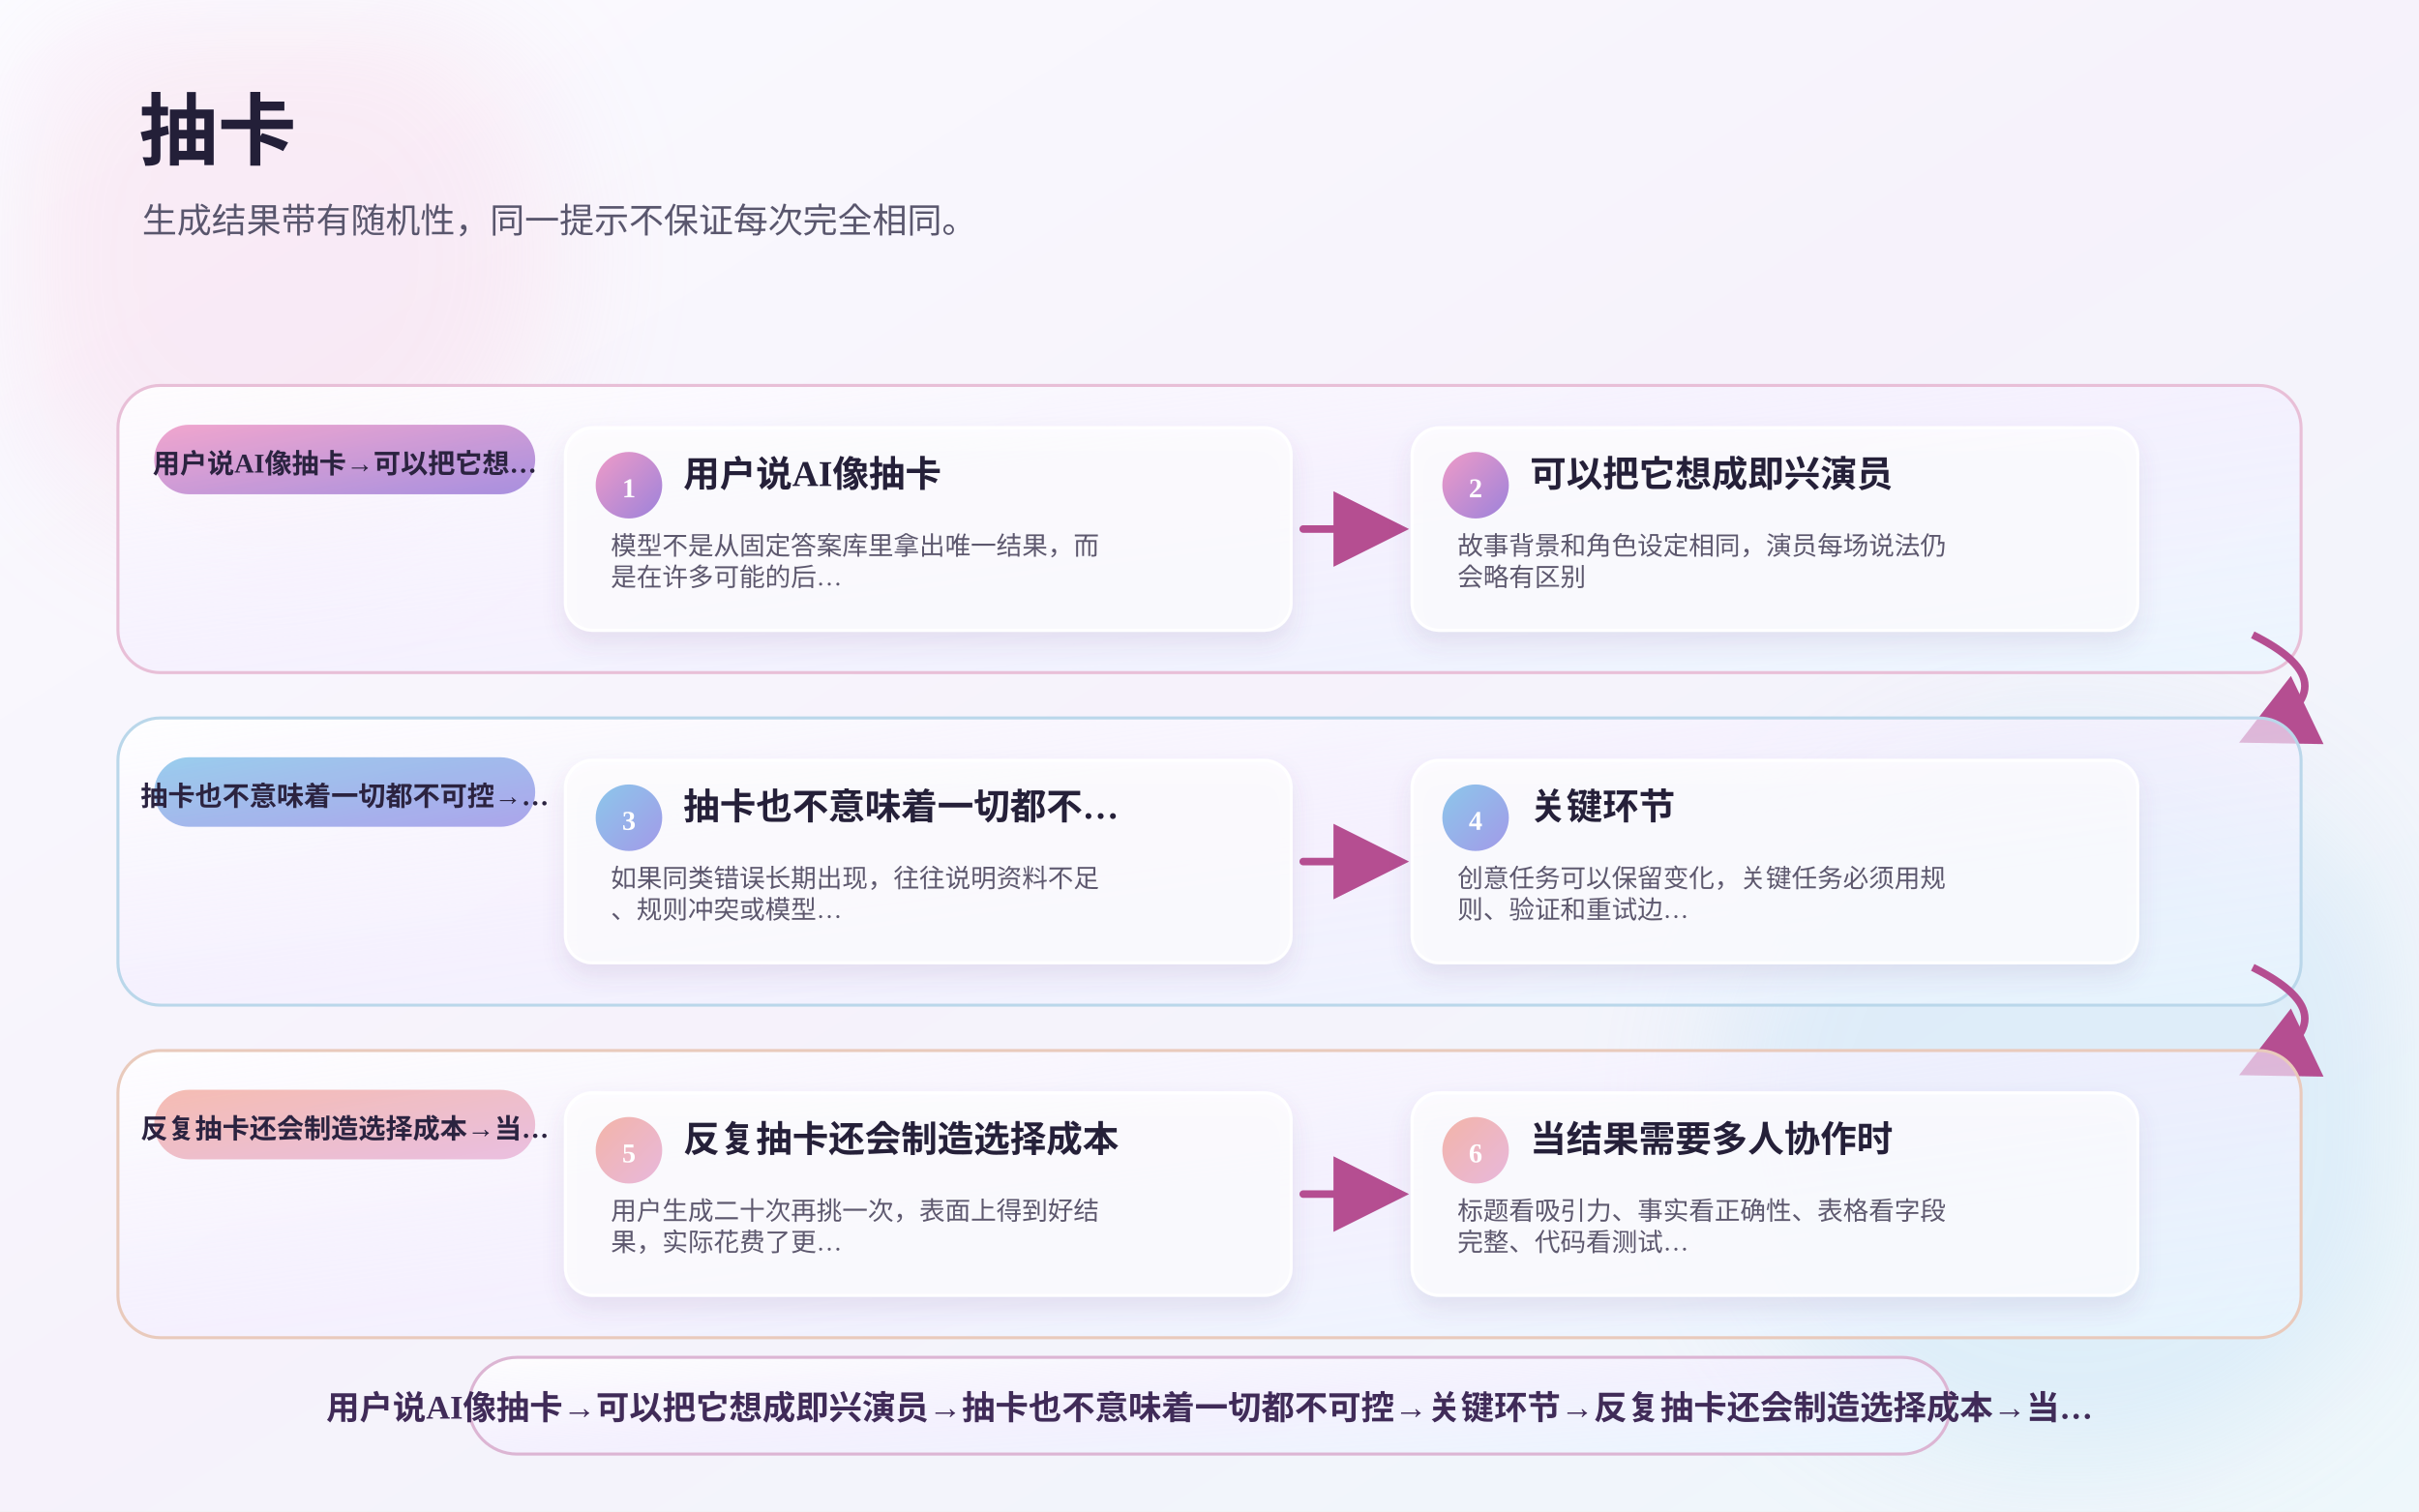
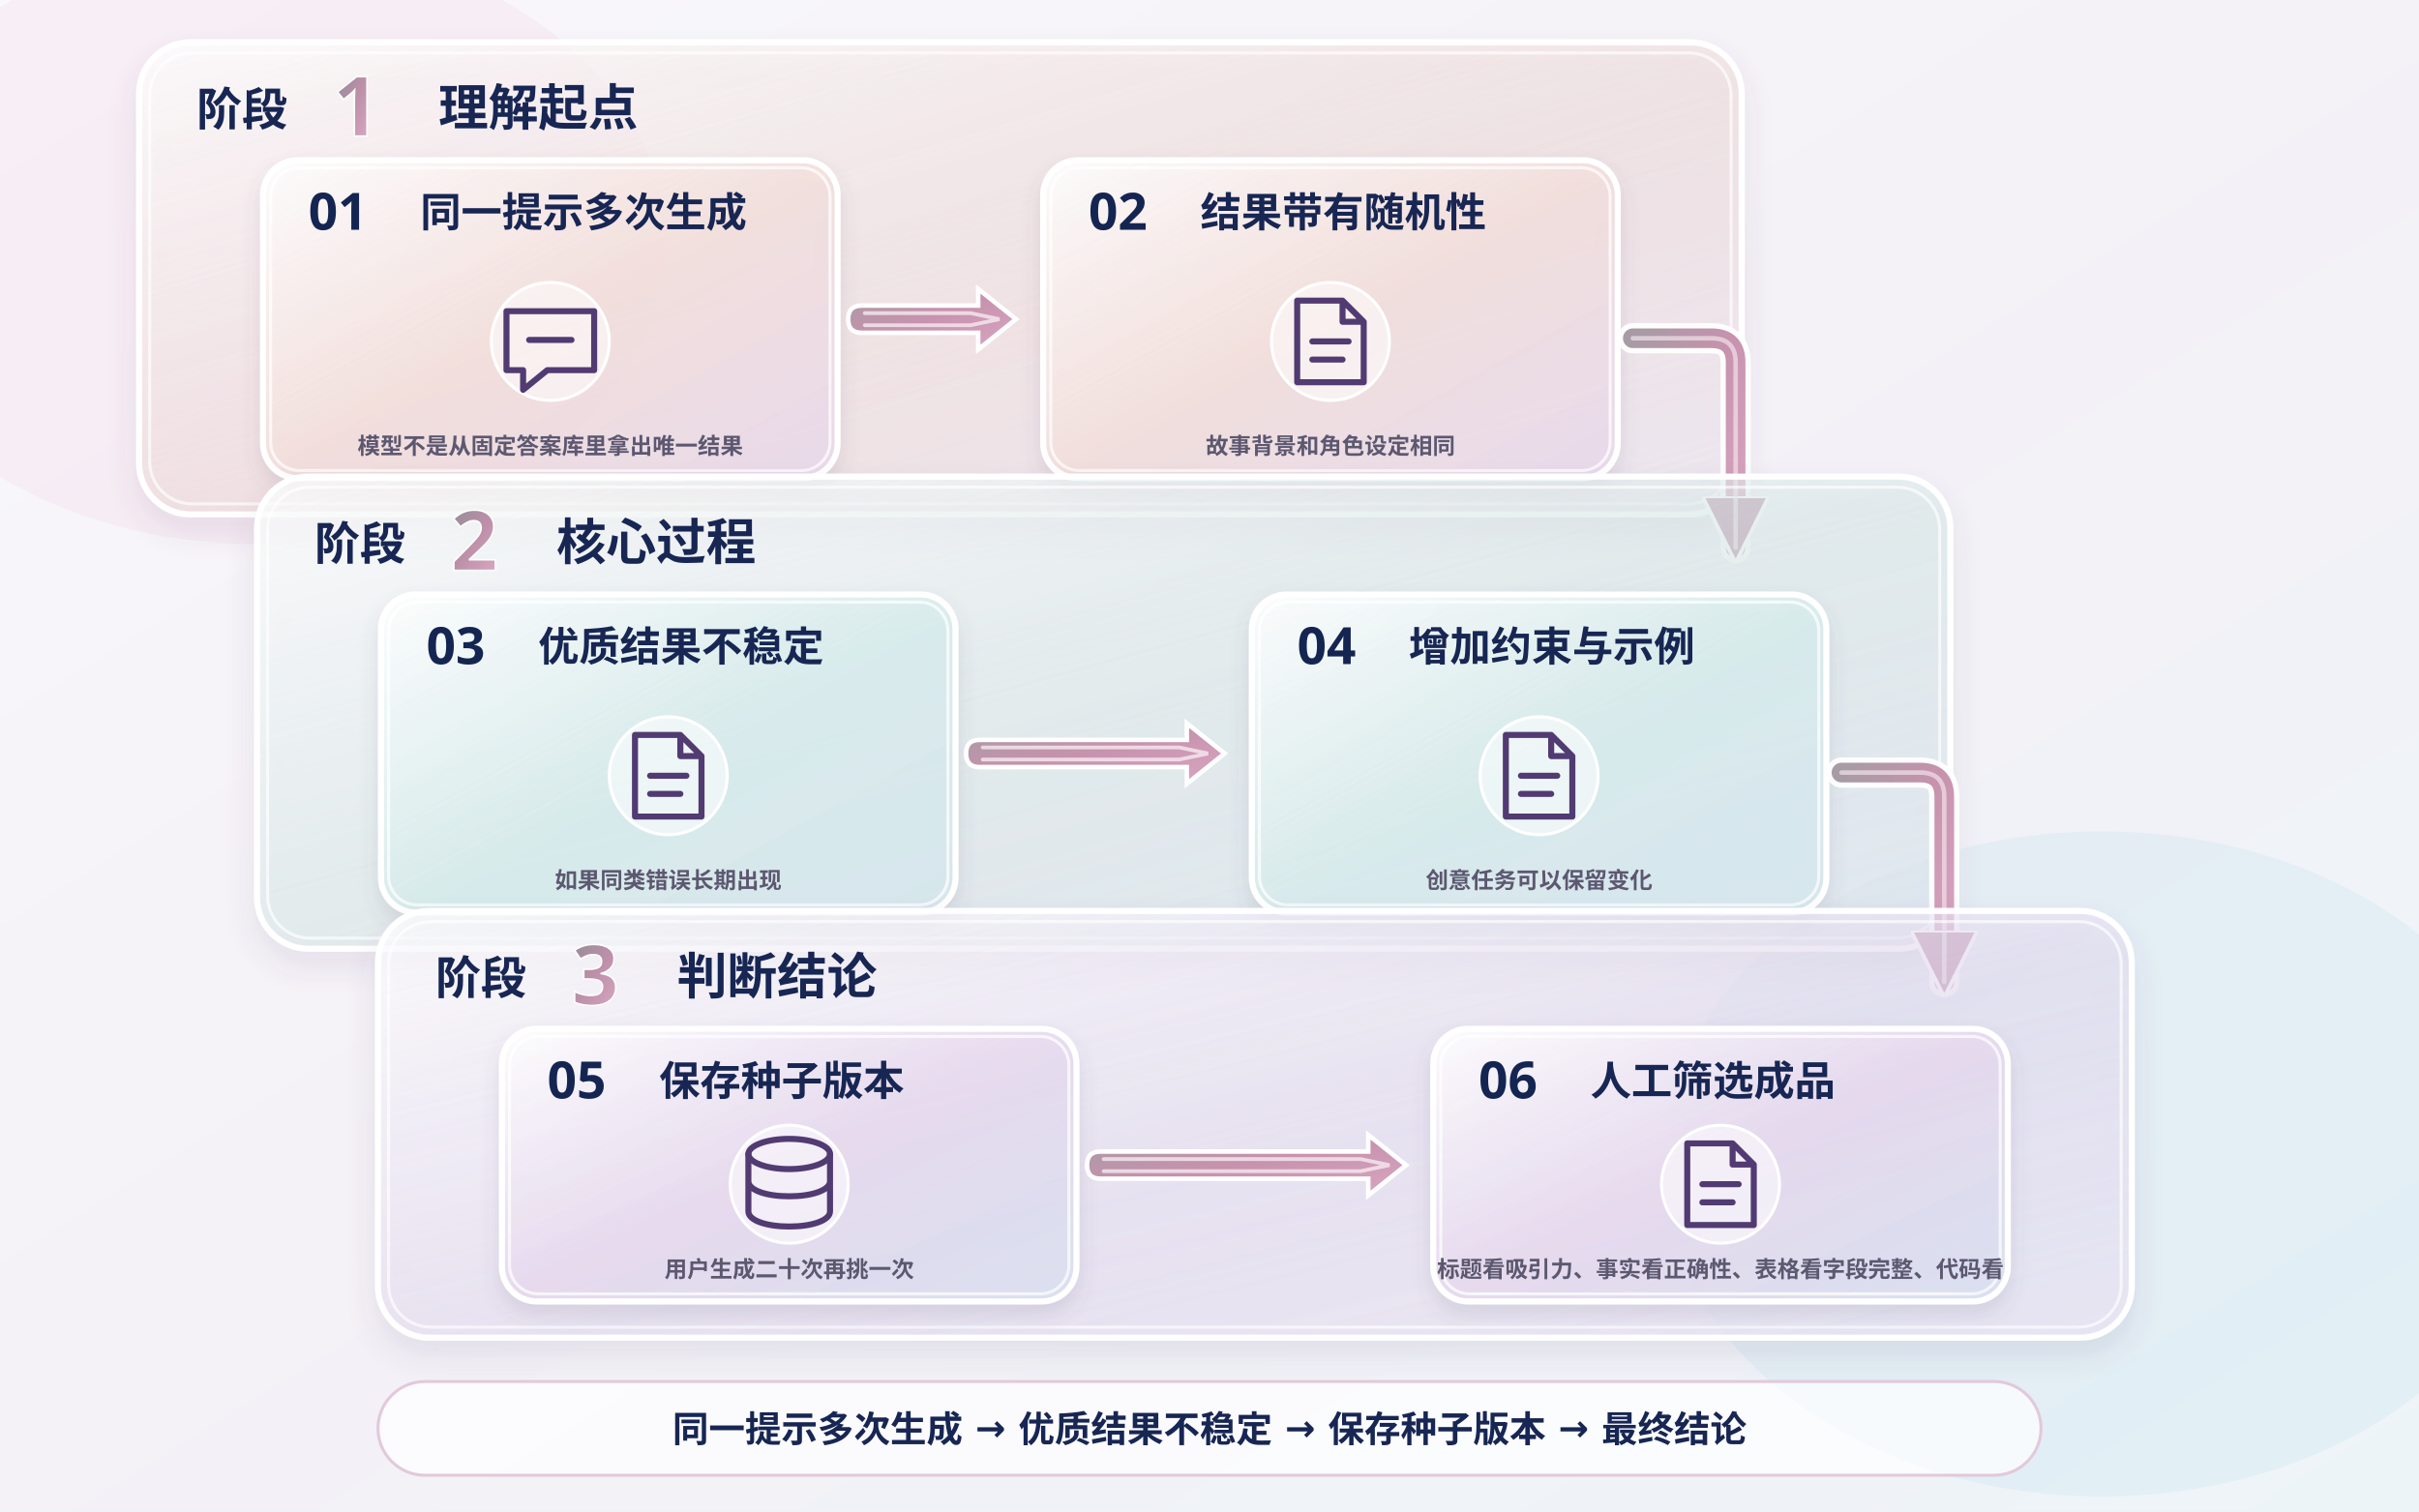
<svg xmlns="http://www.w3.org/2000/svg" width="1600" height="1000" viewBox="0 0 1600 1000">
  <defs>
    <linearGradient id="bg" x1="0" y1="0" x2="1" y2="1">
-       <stop offset="0" stop-color="#fbfbff" />
-       <stop offset=".48" stop-color="#f6f2fb" />
-       <stop offset="1" stop-color="#eef7fb" />
+       <stop stop-color="#f9f8fb" />
+       <stop offset=".48" stop-color="#f4f1f7" />
+       <stop offset="1" stop-color="#edf4f8" />
    </linearGradient>
-     <linearGradient id="pink" x1="0" y1="0" x2="1" y2="1">
-       <stop stop-color="#ef9bc7" />
-       <stop offset="1" stop-color="#9d82db" />
+     <linearGradient id="stageWarm" x1="0" y1="0" x2="1" y2="1">
+       <stop stop-color="#fff" stop-opacity=".76" />
+       <stop offset=".55" stop-color="#f0d9d6" stop-opacity=".48" />
+       <stop offset="1" stop-color="#eee7f3" stop-opacity=".66" />
    </linearGradient>
-     <linearGradient id="blue" x1="0" y1="0" x2="1" y2="1">
-       <stop stop-color="#8cc7eb" />
-       <stop offset="1" stop-color="#a29ae8" />
+     <linearGradient id="stageCool" x1="0" y1="0" x2="1" y2="1">
+       <stop stop-color="#fff" stop-opacity=".77" />
+       <stop offset=".55" stop-color="#d8e9e8" stop-opacity=".54" />
+       <stop offset="1" stop-color="#e0e6f2" stop-opacity=".65" />
    </linearGradient>
-     <linearGradient id="peach" x1="0" y1="0" x2="1" y2="1">
-       <stop stop-color="#f3b4a8" />
-       <stop offset="1" stop-color="#e8b8dc" />
+     <linearGradient id="stageViolet" x1="0" y1="0" x2="1" y2="1">
+       <stop stop-color="#fff" stop-opacity=".78" />
+       <stop offset=".55" stop-color="#e5ddf1" stop-opacity=".58" />
+       <stop offset="1" stop-color="#ece5f5" stop-opacity=".68" />
    </linearGradient>
-     <linearGradient id="glass" x1="0" y1="0" x2="1" y2="1">
-       <stop stop-color="#ffffff" stop-opacity=".88" />
-       <stop offset=".5" stop-color="#f4efff" stop-opacity=".65" />
-       <stop offset="1" stop-color="#e9f6ff" stop-opacity=".74" />
+     <linearGradient id="cardWarm" x1="0" y1="0" x2="1" y2="1">
+       <stop stop-color="#fff" stop-opacity=".91" />
+       <stop offset=".5" stop-color="#f6e1dd" stop-opacity=".75" />
+       <stop offset="1" stop-color="#e9d8ee" stop-opacity=".78" />
    </linearGradient>
+     <linearGradient id="cardMint" x1="0" y1="0" x2="1" y2="1">
+       <stop stop-color="#fff" stop-opacity=".92" />
+       <stop offset=".5" stop-color="#d9eeee" stop-opacity=".77" />
+       <stop offset="1" stop-color="#d8e8f1" stop-opacity=".78" />
+     </linearGradient>
+     <linearGradient id="cardViolet" x1="0" y1="0" x2="1" y2="1">
+       <stop stop-color="#fff" stop-opacity=".92" />
+       <stop offset=".5" stop-color="#e8daf0" stop-opacity=".78" />
+       <stop offset="1" stop-color="#d9e2f3" stop-opacity=".8" />
+     </linearGradient>
+     <linearGradient id="arrowGrad" x1="0" y1="0" x2="1" y2="1">
+       <stop stop-color="#a79ba5" />
+       <stop offset=".48" stop-color="#c792ad" />
+       <stop offset="1" stop-color="#d9a6c2" />
+     </linearGradient>
+     <linearGradient id="numberGrad" x1="0" y1="0" x2="1" y2="1">
+       <stop stop-color="#978d98" />
+       <stop offset=".5" stop-color="#bd8fa9" />
+       <stop offset="1" stop-color="#d7a5bf" />
+     </linearGradient>
+     <filter id="stageShadow" x="-20%" y="-20%" width="140%" height="150%">
+       <feDropShadow dx="0" dy="10" stdDeviation="9" flood-color="#5f5674" flood-opacity=".16" />
+     </filter>
    <filter id="shadow" x="-20%" y="-20%" width="140%" height="150%">
-       <feDropShadow dx="0" dy="8" stdDeviation="7" flood-color="#6b568f" flood-opacity=".15" />
+       <feDropShadow dx="0" dy="7" stdDeviation="6" flood-color="#665875" flood-opacity=".16" />
    </filter>
-     <filter id="soft" x="-30%" y="-30%" width="160%" height="160%">
-       <feGaussianBlur stdDeviation="42" />
-     </filter>
-     <marker id="arrow" markerWidth="10" markerHeight="10" refX="8" refY="5" orient="auto">
-       <path d="M0,0 L10,5 L0,10 Z" fill="#b54e91" />
+     <marker id="arrow" markerUnits="userSpaceOnUse" markerWidth="44" markerHeight="44" refX="34" refY="22" orient="auto">
+       <path d="M0 0L44 22L0 44Z" fill="#bd91aa" stroke="#fff" stroke-width="2.5" />
    </marker>
  </defs>
  <rect width="1600" height="1000" fill="url(#bg)" />
-   <circle cx="180" cy="170" r="190" fill="#f4add0" opacity=".18" filter="url(#soft)" />
-   <circle cx="1370" cy="730" r="240" fill="#87c8ec" opacity=".18" filter="url(#soft)" />
-   <text x="92" y="105" text-anchor="start" font-size="52" font-weight="760" fill="#231f38">
-     <tspan x="92" dy="0">抽卡</tspan>
-   </text>
-   <text x="94" y="154" text-anchor="start" font-size="23" font-weight="500" fill="#59566d">
-     <tspan x="94" dy="0">生成结果带有随机性，同一提示不保证每次完全相同。</tspan>
-   </text>
-   <rect x="78" y="255" width="1444" height="190" rx="28" fill="url(#glass)" stroke="#e8bfd7" stroke-width="2" />
-   <rect x="102" y="281" width="252" height="46" rx="23" fill="url(#pink)" opacity=".88" />
-   <text x="228" y="313" text-anchor="middle" font-size="18" font-weight="740" fill="#2b2340">
-     <tspan x="228" dy="0">用户说AI像抽卡→可以把它想…</tspan>
-   </text>
-   <rect x="374.0" y="283" width="480" height="134" rx="18" fill="#ffffff" fill-opacity=".74" stroke="#ffffff" stroke-width="2" filter="url(#shadow)" />
-   <circle cx="416.0" cy="321" r="22" fill="url(#pink)" />
-   <text x="416.0" y="329" text-anchor="middle" font-size="18" font-weight="800" fill="#ffffff">
-     <tspan x="416.0" dy="0">1</tspan>
-   </text>
-   <text x="452.0" y="322" text-anchor="start" font-size="24" font-weight="760" fill="#252039">
-     <tspan x="452.0" dy="0">用户说AI像抽卡</tspan>
-   </text>
-   <text x="404.0" y="367" text-anchor="start" font-size="17" font-weight="480" fill="#5d586e">
-     <tspan x="404.0" dy="0">模型不是从固定答案库里拿出唯一结果，而</tspan>
-     <tspan x="404.0" dy="20.74">是在许多可能的后…</tspan>
-   </text>
-   <path d="M 862.0 350 L 922.0 350" stroke="#b54e91" stroke-width="5" stroke-linecap="round" marker-end="url(#arrow)" />
-   <rect x="934.0" y="283" width="480" height="134" rx="18" fill="#ffffff" fill-opacity=".74" stroke="#ffffff" stroke-width="2" filter="url(#shadow)" />
-   <circle cx="976.0" cy="321" r="22" fill="url(#pink)" />
-   <text x="976.0" y="329" text-anchor="middle" font-size="18" font-weight="800" fill="#ffffff">
-     <tspan x="976.0" dy="0">2</tspan>
-   </text>
-   <text x="1012.0" y="322" text-anchor="start" font-size="24" font-weight="760" fill="#252039">
-     <tspan x="1012.0" dy="0">可以把它想成即兴演员</tspan>
-   </text>
-   <text x="964.0" y="367" text-anchor="start" font-size="17" font-weight="480" fill="#5d586e">
-     <tspan x="964.0" dy="0">故事背景和角色设定相同，演员每场说法仍</tspan>
-     <tspan x="964.0" dy="20.74">会略有区别</tspan>
-   </text>
-   <path d="M 1490 420 C 1536 443,1536 465,1490 487" fill="none" stroke="#b54e91" stroke-width="5" marker-end="url(#arrow)" />
-   <rect x="78" y="475" width="1444" height="190" rx="28" fill="url(#glass)" stroke="#bad7ea" stroke-width="2" />
-   <rect x="102" y="501" width="252" height="46" rx="23" fill="url(#blue)" opacity=".88" />
-   <text x="228" y="533" text-anchor="middle" font-size="18" font-weight="740" fill="#2b2340">
-     <tspan x="228" dy="0">抽卡也不意味着一切都不可控→…</tspan>
-   </text>
-   <rect x="374.0" y="503" width="480" height="134" rx="18" fill="#ffffff" fill-opacity=".74" stroke="#ffffff" stroke-width="2" filter="url(#shadow)" />
-   <circle cx="416.0" cy="541" r="22" fill="url(#blue)" />
-   <text x="416.0" y="549" text-anchor="middle" font-size="18" font-weight="800" fill="#ffffff">
-     <tspan x="416.0" dy="0">3</tspan>
-   </text>
-   <text x="452.0" y="542" text-anchor="start" font-size="24" font-weight="760" fill="#252039">
-     <tspan x="452.0" dy="0">抽卡也不意味着一切都不…</tspan>
-   </text>
-   <text x="404.0" y="587" text-anchor="start" font-size="17" font-weight="480" fill="#5d586e">
-     <tspan x="404.0" dy="0">如果同类错误长期出现，往往说明资料不足</tspan>
-     <tspan x="404.0" dy="20.74">、规则冲突或模型…</tspan>
-   </text>
-   <path d="M 862.0 570 L 922.0 570" stroke="#b54e91" stroke-width="5" stroke-linecap="round" marker-end="url(#arrow)" />
-   <rect x="934.0" y="503" width="480" height="134" rx="18" fill="#ffffff" fill-opacity=".74" stroke="#ffffff" stroke-width="2" filter="url(#shadow)" />
-   <circle cx="976.0" cy="541" r="22" fill="url(#blue)" />
-   <text x="976.0" y="549" text-anchor="middle" font-size="18" font-weight="800" fill="#ffffff">
-     <tspan x="976.0" dy="0">4</tspan>
-   </text>
-   <text x="1012.0" y="542" text-anchor="start" font-size="24" font-weight="760" fill="#252039">
-     <tspan x="1012.0" dy="0">关键环节</tspan>
-   </text>
-   <text x="964.0" y="587" text-anchor="start" font-size="17" font-weight="480" fill="#5d586e">
-     <tspan x="964.0" dy="0">创意任务可以保留变化，关键任务必须用规</tspan>
-     <tspan x="964.0" dy="20.74">则、验证和重试边…</tspan>
-   </text>
-   <path d="M 1490 640 C 1536 663,1536 685,1490 707" fill="none" stroke="#b54e91" stroke-width="5" marker-end="url(#arrow)" />
-   <rect x="78" y="695" width="1444" height="190" rx="28" fill="url(#glass)" stroke="#e9cabc" stroke-width="2" />
-   <rect x="102" y="721" width="252" height="46" rx="23" fill="url(#peach)" opacity=".88" />
-   <text x="228" y="753" text-anchor="middle" font-size="18" font-weight="740" fill="#2b2340">
-     <tspan x="228" dy="0">反复抽卡还会制造选择成本→当…</tspan>
-   </text>
-   <rect x="374.0" y="723" width="480" height="134" rx="18" fill="#ffffff" fill-opacity=".74" stroke="#ffffff" stroke-width="2" filter="url(#shadow)" />
-   <circle cx="416.0" cy="761" r="22" fill="url(#peach)" />
-   <text x="416.0" y="769" text-anchor="middle" font-size="18" font-weight="800" fill="#ffffff">
-     <tspan x="416.0" dy="0">5</tspan>
-   </text>
-   <text x="452.0" y="762" text-anchor="start" font-size="24" font-weight="760" fill="#252039">
-     <tspan x="452.0" dy="0">反复抽卡还会制造选择成本</tspan>
-   </text>
-   <text x="404.0" y="807" text-anchor="start" font-size="17" font-weight="480" fill="#5d586e">
-     <tspan x="404.0" dy="0">用户生成二十次再挑一次，表面上得到好结</tspan>
-     <tspan x="404.0" dy="20.74">果，实际花费了更…</tspan>
-   </text>
-   <path d="M 862.0 790 L 922.0 790" stroke="#b54e91" stroke-width="5" stroke-linecap="round" marker-end="url(#arrow)" />
-   <rect x="934.0" y="723" width="480" height="134" rx="18" fill="#ffffff" fill-opacity=".74" stroke="#ffffff" stroke-width="2" filter="url(#shadow)" />
-   <circle cx="976.0" cy="761" r="22" fill="url(#peach)" />
-   <text x="976.0" y="769" text-anchor="middle" font-size="18" font-weight="800" fill="#ffffff">
-     <tspan x="976.0" dy="0">6</tspan>
-   </text>
-   <text x="1012.0" y="762" text-anchor="start" font-size="24" font-weight="760" fill="#252039">
-     <tspan x="1012.0" dy="0">当结果需要多人协作时</tspan>
-   </text>
-   <text x="964.0" y="807" text-anchor="start" font-size="17" font-weight="480" fill="#5d586e">
-     <tspan x="964.0" dy="0">标题看吸引力、事实看正确性、表格看字段</tspan>
-     <tspan x="964.0" dy="20.74">完整、代码看测试…</tspan>
-   </text>
-   <rect x="310" y="898" width="980" height="64" rx="32" fill="url(#glass)" stroke="#dcb5d3" stroke-width="2" />
-   <text x="800" y="939" text-anchor="middle" font-size="22" font-weight="760" fill="#402b58">
-     <tspan x="800" dy="0">用户说AI像抽卡→可以把它想成即兴演员→抽卡也不意味着一切都不可控→关键环节→反复抽卡还会制造选择成本→当…</tspan>
-   </text>
+   <ellipse cx="170" cy="160" rx="270" ry="200" fill="#eeb9d0" opacity=".14" />
+   <ellipse cx="1390" cy="770" rx="290" ry="220" fill="#9acfe4" opacity=".14" />
+   <g filter="url(#stageShadow)">
+     <rect x="92" y="28.0" width="1060" height="312.333" rx="34" fill="url(#stageWarm)" stroke="#fff" stroke-width="4" />
+     <rect x="99" y="35.0" width="1046" height="298.333" rx="28" fill="none" stroke="#fff" stroke-opacity=".66" stroke-width="2" />
+   </g>
+   <text x="130" y="83.0" text-anchor="start" font-family="Noto Sans SC, Microsoft YaHei, sans-serif" font-size="30" font-weight="850" fill="#172653">阶段</text>
+   <text x="220" y="90.0" font-family="Noto Sans SC, Microsoft YaHei, sans-serif" font-size="55" font-weight="950" fill="url(#numberGrad)" stroke="#fff" stroke-width="1">1</text>
+   <text x="290" y="83.0" text-anchor="start" font-family="Noto Sans SC, Microsoft YaHei, sans-serif" font-size="33" font-weight="900" fill="#172653">理解起点</text>
+   <g filter="url(#shadow)">
+     <rect x="174" y="106.0" width="380" height="210.333" rx="23" fill="url(#cardWarm)" stroke="#fff" stroke-width="4" />
+     <rect x="179" y="111.0" width="370" height="200.333" rx="19" fill="none" stroke="#fff" stroke-opacity=".72" stroke-width="2" />
+   </g>
+   <text x="204" y="152.0" text-anchor="start" font-family="Noto Sans SC, Microsoft YaHei, sans-serif" font-size="34" font-weight="900" fill="#142552">01</text>
+   <text x="278" y="150.0" text-anchor="start" font-family="Noto Sans SC, Microsoft YaHei, sans-serif" font-size="27" font-weight="850" fill="#172653">同一提示多次生成</text>
+   <circle cx="364.0" cy="225.89" r="39" fill="#fff" fill-opacity=".54" stroke="#fff" stroke-width="2" />
+   <path d="M335.0,205.89h58v39h-31l-16,13v-13h-11z M350.0,224.89h28" fill="none" stroke="#513b72" stroke-width="4" stroke-linecap="round" stroke-linejoin="round" />
+   <text x="364.0" y="300.333" text-anchor="middle" font-family="Noto Sans SC, Microsoft YaHei, sans-serif" font-size="15" font-weight="580" fill="#5c5870">模型不是从固定答案库里拿出唯一结果</text>
+   <g filter="url(#shadow)">
+     <rect x="690" y="106.0" width="380" height="210.333" rx="23" fill="url(#cardWarm)" stroke="#fff" stroke-width="4" />
+     <rect x="695" y="111.0" width="370" height="200.333" rx="19" fill="none" stroke="#fff" stroke-opacity=".72" stroke-width="2" />
+   </g>
+   <text x="720" y="152.0" text-anchor="start" font-family="Noto Sans SC, Microsoft YaHei, sans-serif" font-size="34" font-weight="900" fill="#142552">02</text>
+   <text x="794" y="150.0" text-anchor="start" font-family="Noto Sans SC, Microsoft YaHei, sans-serif" font-size="27" font-weight="850" fill="#172653">结果带有随机性</text>
+   <circle cx="880.0" cy="225.89" r="39" fill="#fff" fill-opacity=".54" stroke="#fff" stroke-width="2" />
+   <path d="M858.0,198.89h30l14,14v40h-44z M888.0,198.89v14h14 M868.0,225.89h24 M868.0,237.89h20" fill="none" stroke="#513b72" stroke-width="4" stroke-linecap="round" stroke-linejoin="round" />
+   <text x="880.0" y="300.333" text-anchor="middle" font-family="Noto Sans SC, Microsoft YaHei, sans-serif" font-size="15" font-weight="580" fill="#5c5870">故事背景和角色设定相同</text>
+   <g>
+     <path d="M570 202.167 H647 V191.167 L672 211.167 L647 231.167 V220.167 H570         Q561 220.167 561 211.167 Q561 202.167 570 202.167 Z" fill="url(#arrowGrad)" stroke="#fff" stroke-width="3" />
+     <path d="M572 207.167 H642 L661 211.167 L642 215.167 H572" fill="none" stroke="#f5e8ef" stroke-opacity=".82" stroke-width="2.5" stroke-linecap="round" />
+   </g>
+   <g>
+     <path d="M1080 223.787 H1132 Q1148 223.787 1148 239.787 V362.333" fill="none" stroke="#fff" stroke-opacity=".92" stroke-width="20" stroke-linecap="round" stroke-linejoin="round" />
+     <path d="M1080 223.787 H1132 Q1148 223.787 1148 239.787 V362.333" fill="none" stroke="url(#arrowGrad)" stroke-width="13" stroke-linecap="round" stroke-linejoin="round" marker-end="url(#arrow)" />
+     <path d="M1080 223.787 H1132 Q1148 223.787 1148 239.787 V362.333" fill="none" stroke="#f5e8ef" stroke-opacity=".64" stroke-width="3" stroke-linecap="round" stroke-linejoin="round" />
+   </g>
+   <g filter="url(#stageShadow)">
+     <rect x="170" y="315.333" width="1120" height="312.333" rx="34" fill="url(#stageCool)" stroke="#fff" stroke-width="4" />
+     <rect x="177" y="322.333" width="1106" height="298.333" rx="28" fill="none" stroke="#fff" stroke-opacity=".66" stroke-width="2" />
+   </g>
+   <text x="208" y="370.333" text-anchor="start" font-family="Noto Sans SC, Microsoft YaHei, sans-serif" font-size="30" font-weight="850" fill="#172653">阶段</text>
+   <text x="298" y="377.333" font-family="Noto Sans SC, Microsoft YaHei, sans-serif" font-size="55" font-weight="950" fill="url(#numberGrad)" stroke="#fff" stroke-width="1">2</text>
+   <text x="368" y="370.333" text-anchor="start" font-family="Noto Sans SC, Microsoft YaHei, sans-serif" font-size="33" font-weight="900" fill="#172653">核心过程</text>
+   <g filter="url(#shadow)">
+     <rect x="252" y="393.333" width="380" height="210.333" rx="23" fill="url(#cardMint)" stroke="#fff" stroke-width="4" />
+     <rect x="257" y="398.333" width="370" height="200.333" rx="19" fill="none" stroke="#fff" stroke-opacity=".72" stroke-width="2" />
+   </g>
+   <text x="282" y="439.333" text-anchor="start" font-family="Noto Sans SC, Microsoft YaHei, sans-serif" font-size="34" font-weight="900" fill="#142552">03</text>
+   <text x="356" y="437.333" text-anchor="start" font-family="Noto Sans SC, Microsoft YaHei, sans-serif" font-size="27" font-weight="850" fill="#172653">优质结果不稳定</text>
+   <circle cx="442.0" cy="513.223" r="39" fill="#fff" fill-opacity=".54" stroke="#fff" stroke-width="2" />
+   <path d="M420.0,486.223h30l14,14v40h-44z M450.0,486.223v14h14 M430.0,513.223h24 M430.0,525.223h20" fill="none" stroke="#513b72" stroke-width="4" stroke-linecap="round" stroke-linejoin="round" />
+   <text x="442.0" y="587.667" text-anchor="middle" font-family="Noto Sans SC, Microsoft YaHei, sans-serif" font-size="15" font-weight="580" fill="#5c5870">如果同类错误长期出现</text>
+   <g filter="url(#shadow)">
+     <rect x="828" y="393.333" width="380" height="210.333" rx="23" fill="url(#cardMint)" stroke="#fff" stroke-width="4" />
+     <rect x="833" y="398.333" width="370" height="200.333" rx="19" fill="none" stroke="#fff" stroke-opacity=".72" stroke-width="2" />
+   </g>
+   <text x="858" y="439.333" text-anchor="start" font-family="Noto Sans SC, Microsoft YaHei, sans-serif" font-size="34" font-weight="900" fill="#142552">04</text>
+   <text x="932" y="437.333" text-anchor="start" font-family="Noto Sans SC, Microsoft YaHei, sans-serif" font-size="27" font-weight="850" fill="#172653">增加约束与示例</text>
+   <circle cx="1018.0" cy="513.223" r="39" fill="#fff" fill-opacity=".54" stroke="#fff" stroke-width="2" />
+   <path d="M996.0,486.223h30l14,14v40h-44z M1026.0,486.223v14h14 M1006.0,513.223h24 M1006.0,525.223h20" fill="none" stroke="#513b72" stroke-width="4" stroke-linecap="round" stroke-linejoin="round" />
+   <text x="1018.0" y="587.667" text-anchor="middle" font-family="Noto Sans SC, Microsoft YaHei, sans-serif" font-size="15" font-weight="580" fill="#5c5870">创意任务可以保留变化</text>
+   <g>
+     <path d="M648 489.5 H785 V478.5 L810 498.5 L785 518.5 V507.5 H648         Q639 507.5 639 498.5 Q639 489.5 648 489.5 Z" fill="url(#arrowGrad)" stroke="#fff" stroke-width="3" />
+     <path d="M650 494.5 H780 L799 498.5 L780 502.5 H650" fill="none" stroke="#f5e8ef" stroke-opacity=".82" stroke-width="2.5" stroke-linecap="round" />
+   </g>
+   <g>
+     <path d="M1218 511.12 H1270 Q1286 511.12 1286 527.12 V649.667" fill="none" stroke="#fff" stroke-opacity=".92" stroke-width="20" stroke-linecap="round" stroke-linejoin="round" />
+     <path d="M1218 511.12 H1270 Q1286 511.12 1286 527.12 V649.667" fill="none" stroke="url(#arrowGrad)" stroke-width="13" stroke-linecap="round" stroke-linejoin="round" marker-end="url(#arrow)" />
+     <path d="M1218 511.12 H1270 Q1286 511.12 1286 527.12 V649.667" fill="none" stroke="#f5e8ef" stroke-opacity=".64" stroke-width="3" stroke-linecap="round" stroke-linejoin="round" />
+   </g>
+   <g filter="url(#stageShadow)">
+     <rect x="250" y="602.667" width="1160" height="282.333" rx="34" fill="url(#stageViolet)" stroke="#fff" stroke-width="4" />
+     <rect x="257" y="609.667" width="1146" height="268.333" rx="28" fill="none" stroke="#fff" stroke-opacity=".66" stroke-width="2" />
+   </g>
+   <text x="288" y="657.667" text-anchor="start" font-family="Noto Sans SC, Microsoft YaHei, sans-serif" font-size="30" font-weight="850" fill="#172653">阶段</text>
+   <text x="378" y="664.667" font-family="Noto Sans SC, Microsoft YaHei, sans-serif" font-size="55" font-weight="950" fill="url(#numberGrad)" stroke="#fff" stroke-width="1">3</text>
+   <text x="448" y="657.667" text-anchor="start" font-family="Noto Sans SC, Microsoft YaHei, sans-serif" font-size="33" font-weight="900" fill="#172653">判断结论</text>
+   <g filter="url(#shadow)">
+     <rect x="332" y="680.667" width="380" height="180.333" rx="23" fill="url(#cardViolet)" stroke="#fff" stroke-width="4" />
+     <rect x="337" y="685.667" width="370" height="170.333" rx="19" fill="none" stroke="#fff" stroke-opacity=".72" stroke-width="2" />
+   </g>
+   <text x="362" y="726.667" text-anchor="start" font-family="Noto Sans SC, Microsoft YaHei, sans-serif" font-size="34" font-weight="900" fill="#142552">05</text>
+   <text x="436" y="724.667" text-anchor="start" font-family="Noto Sans SC, Microsoft YaHei, sans-serif" font-size="27" font-weight="850" fill="#172653">保存种子版本</text>
+   <circle cx="522.0" cy="783.457" r="39" fill="#fff" fill-opacity=".54" stroke="#fff" stroke-width="2" />
+   <ellipse cx="522.0" cy="763.457" rx="27" ry="10" fill="none" stroke="#513b72" stroke-width="4" stroke-linecap="round" stroke-linejoin="round" />
+   <path d="M495.0,763.457v38c0,6 12,10 27,10s27-4 27-10v-38 M495.0,781.457c0,6 12,10 27,10s27-4 27-10" fill="none" stroke="#513b72" stroke-width="4" stroke-linecap="round" stroke-linejoin="round" />
+   <text x="522.0" y="845.0" text-anchor="middle" font-family="Noto Sans SC, Microsoft YaHei, sans-serif" font-size="15" font-weight="580" fill="#5c5870">用户生成二十次再挑一次</text>
+   <g filter="url(#shadow)">
+     <rect x="948" y="680.667" width="380" height="180.333" rx="23" fill="url(#cardViolet)" stroke="#fff" stroke-width="4" />
+     <rect x="953" y="685.667" width="370" height="170.333" rx="19" fill="none" stroke="#fff" stroke-opacity=".72" stroke-width="2" />
+   </g>
+   <text x="978" y="726.667" text-anchor="start" font-family="Noto Sans SC, Microsoft YaHei, sans-serif" font-size="34" font-weight="900" fill="#142552">06</text>
+   <text x="1052" y="724.667" text-anchor="start" font-family="Noto Sans SC, Microsoft YaHei, sans-serif" font-size="27" font-weight="850" fill="#172653">人工筛选成品</text>
+   <circle cx="1138.0" cy="783.457" r="39" fill="#fff" fill-opacity=".54" stroke="#fff" stroke-width="2" />
+   <path d="M1116.0,756.457h30l14,14v40h-44z M1146.0,756.457v14h14 M1126.0,783.457h24 M1126.0,795.457h20" fill="none" stroke="#513b72" stroke-width="4" stroke-linecap="round" stroke-linejoin="round" />
+   <text x="1138.0" y="845.0" text-anchor="middle" font-family="Noto Sans SC, Microsoft YaHei, sans-serif" font-size="15" font-weight="580" fill="#5c5870">标题看吸引力、事实看正确性、表格看字段完整、代码看</text>
+   <g>
+     <path d="M728 761.833 H905 V750.833 L930 770.833 L905 790.833 V779.833 H728         Q719 779.833 719 770.833 Q719 761.833 728 761.833 Z" fill="url(#arrowGrad)" stroke="#fff" stroke-width="3" />
+     <path d="M730 766.833 H900 L919 770.833 L900 774.833 H730" fill="none" stroke="#f5e8ef" stroke-opacity=".82" stroke-width="2.5" stroke-linecap="round" />
+   </g>
+   <rect x="250" y="914" width="1100" height="62" rx="31" fill="#fff" fill-opacity=".72" stroke="#e2c9db" stroke-width="2" />
+   <text x="800" y="954" text-anchor="middle" font-family="Noto Sans SC, Microsoft YaHei, sans-serif" font-size="24" font-weight="850" fill="#172653">同一提示多次生成  →  优质结果不稳定  →  保存种子版本  →  最终结论</text>
</svg>
